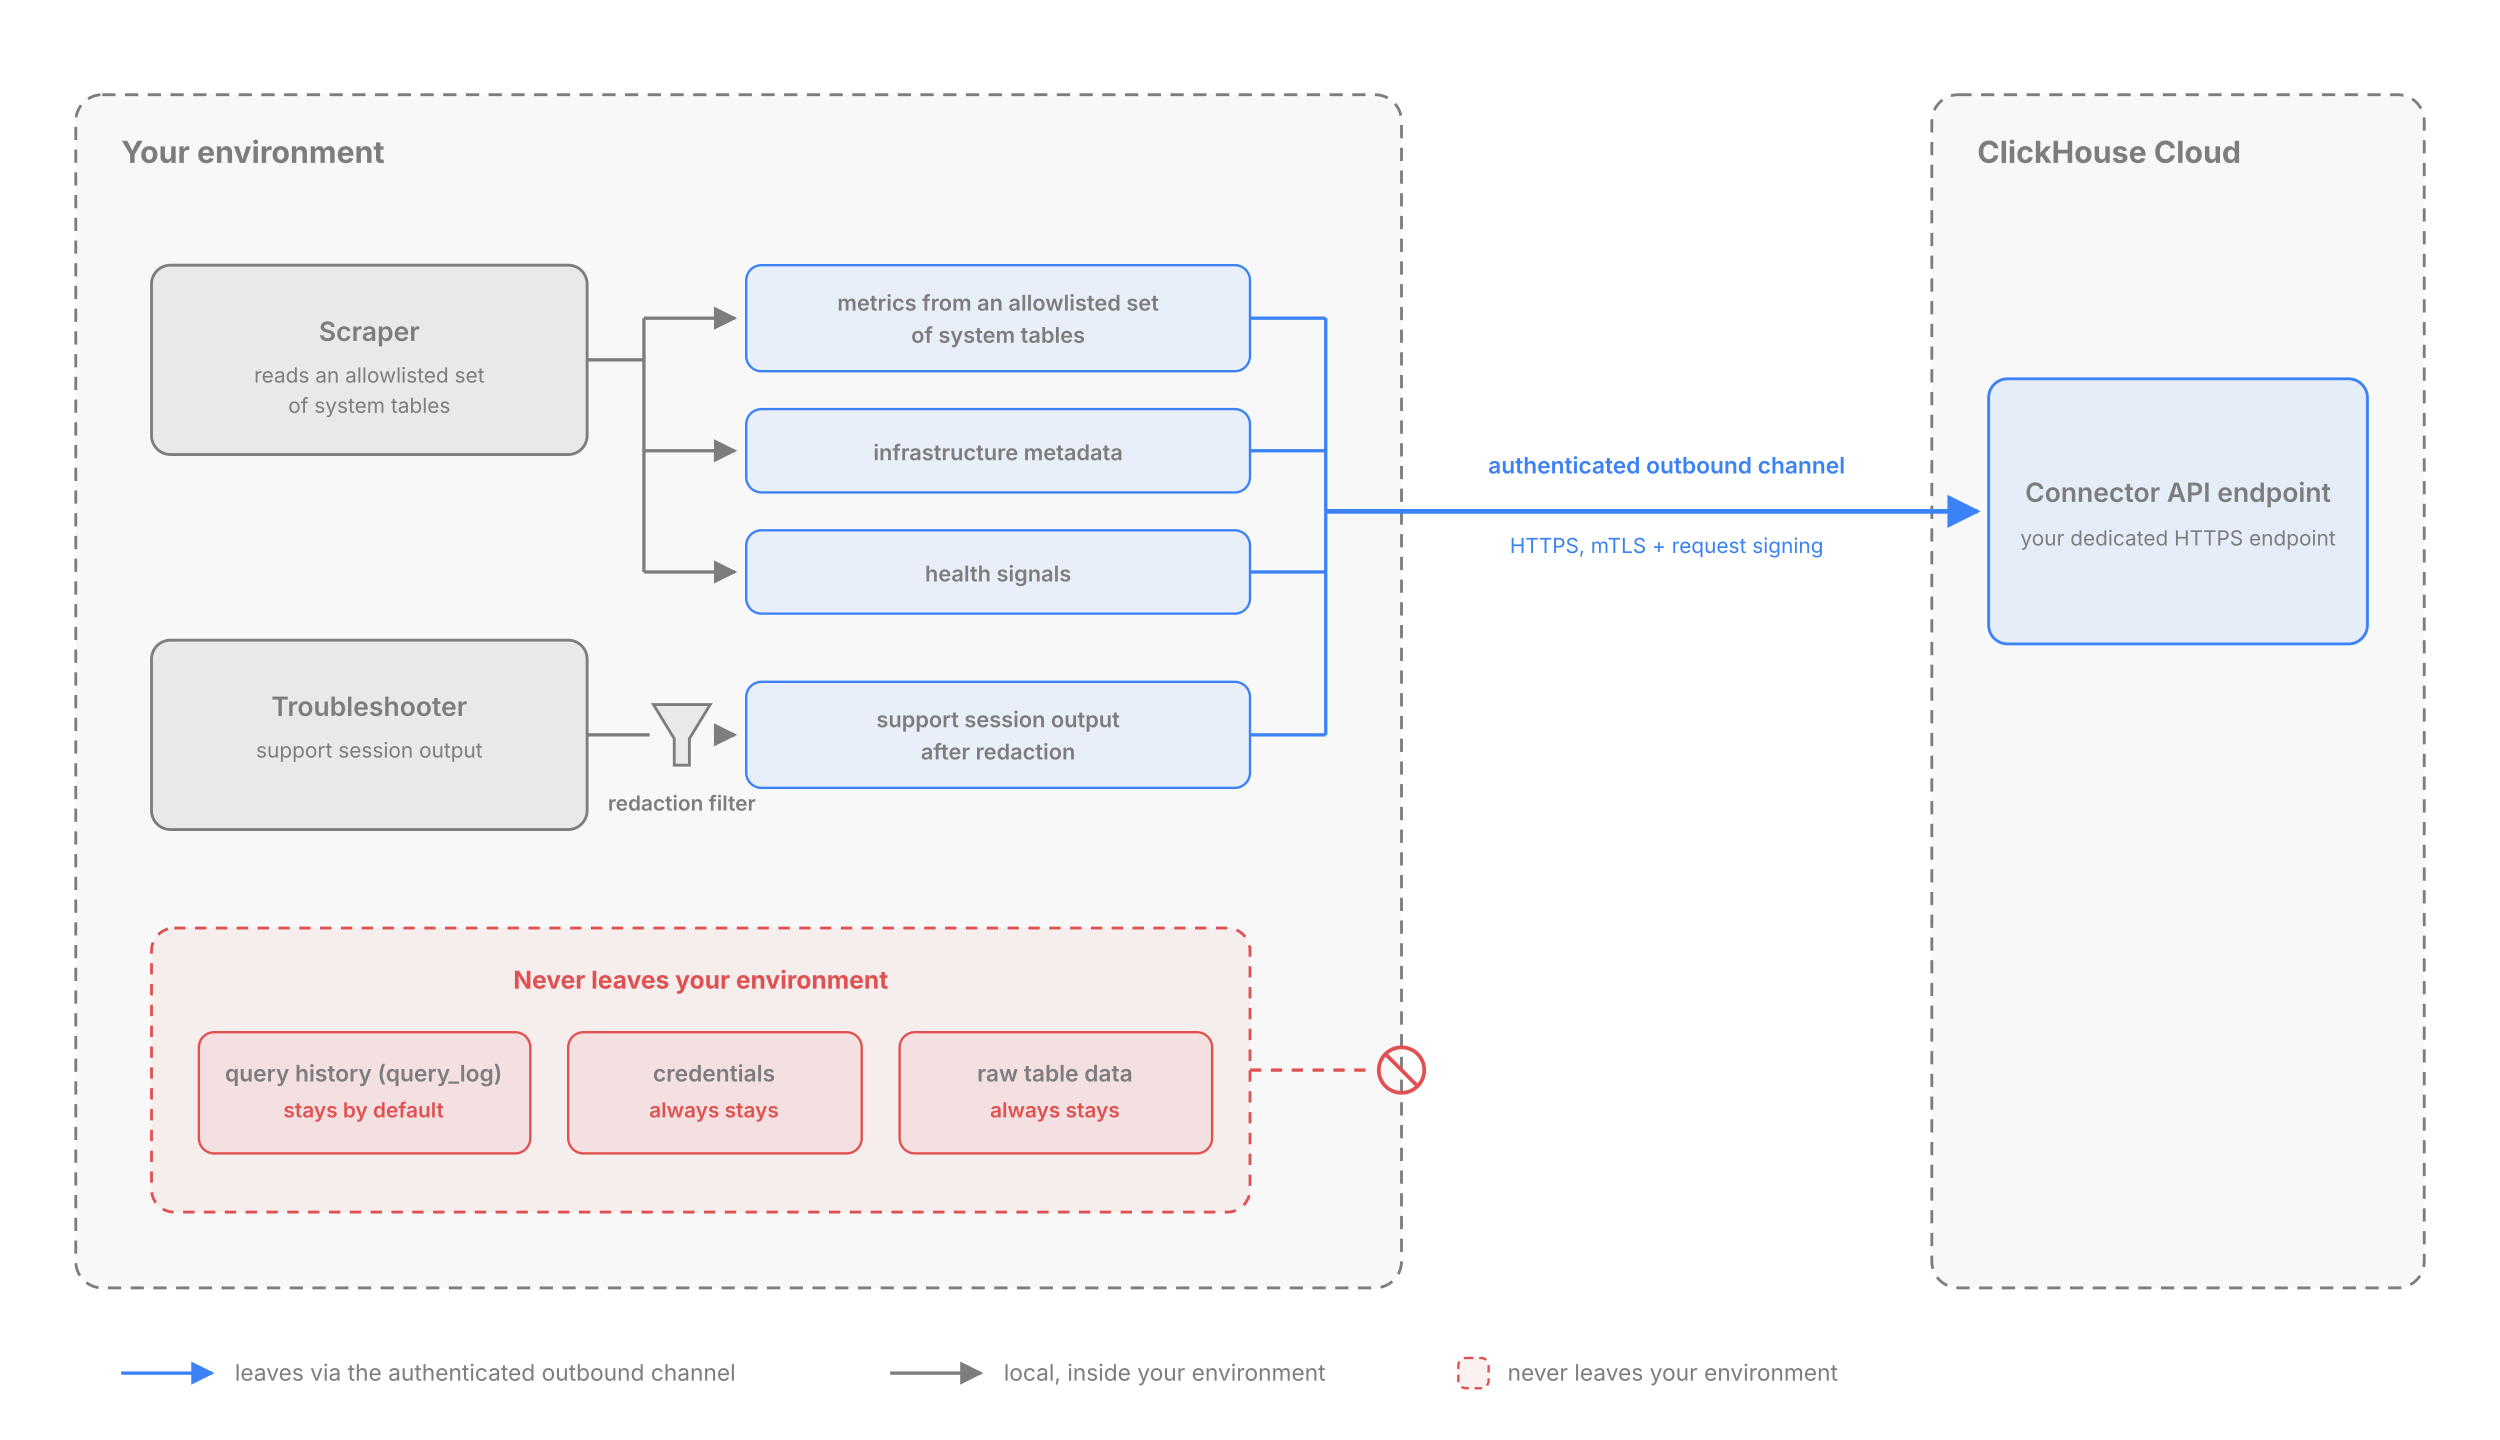
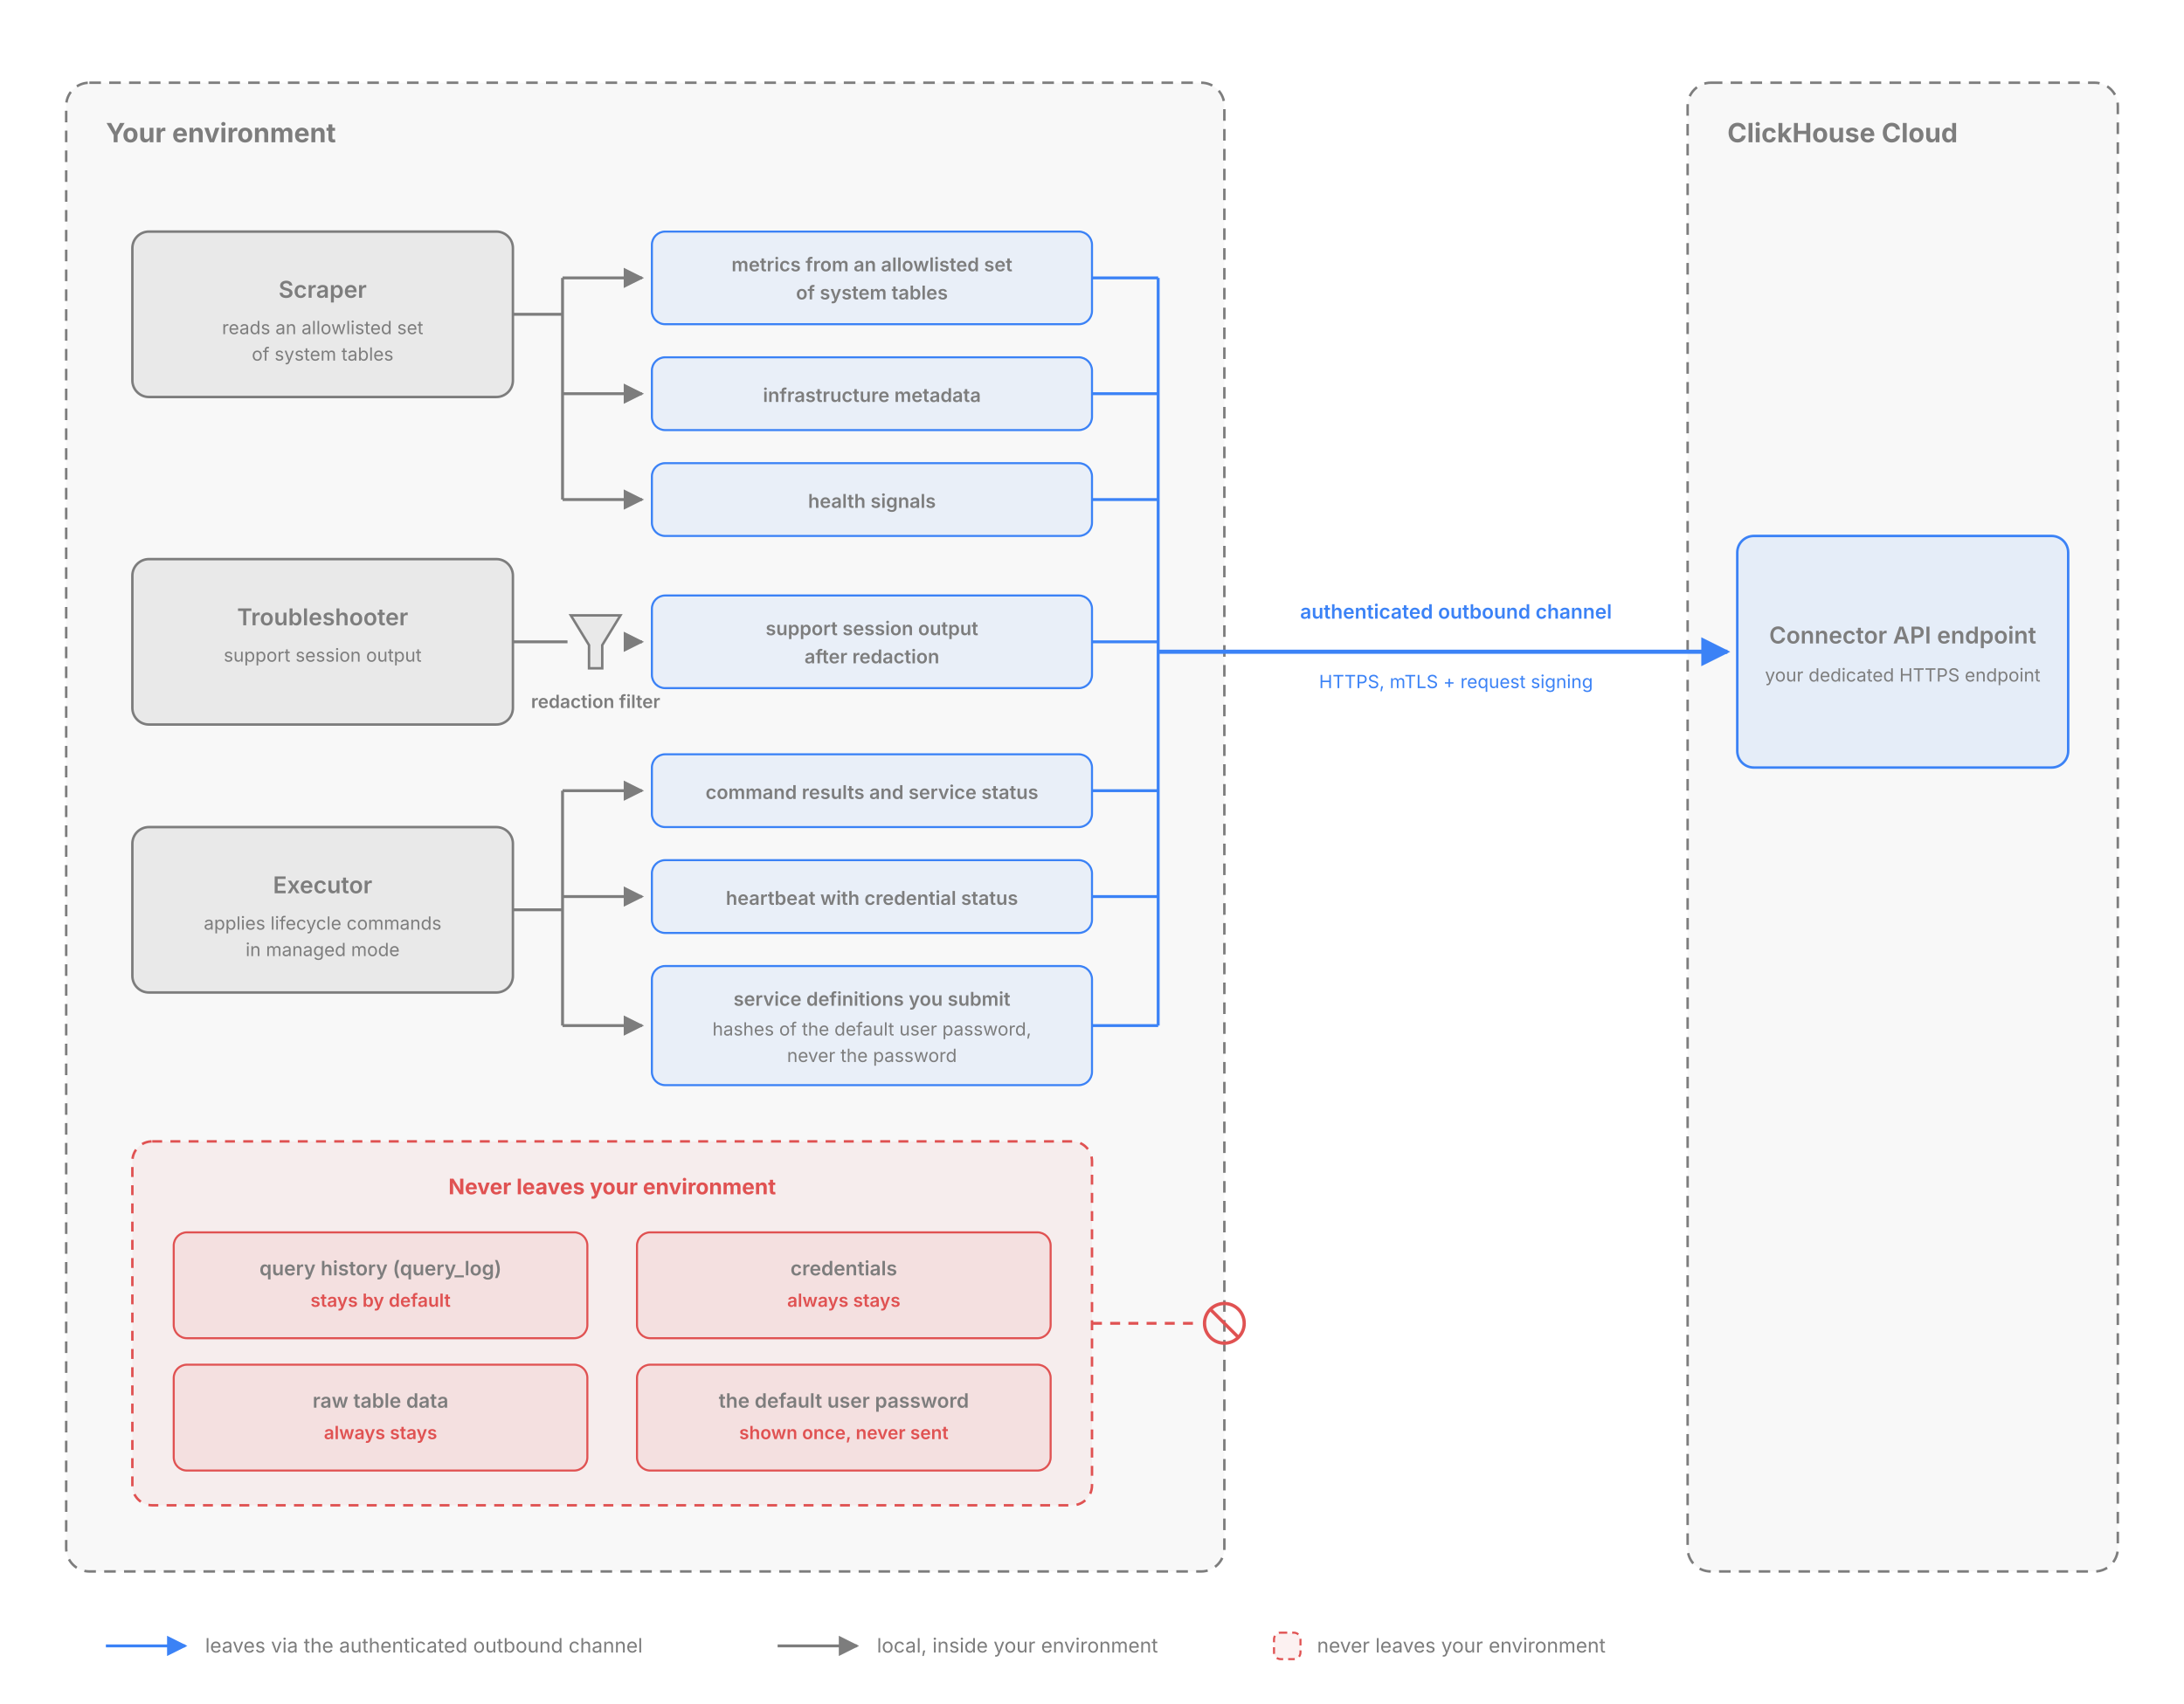
- <svg xmlns="http://www.w3.org/2000/svg" viewBox="0 0 1320 760" font-family="Inter, -apple-system, 'Segoe UI', sans-serif">
+ <svg xmlns="http://www.w3.org/2000/svg" viewBox="0 0 1320 1030" font-family="Inter, -apple-system, 'Segoe UI', sans-serif">
  <defs>
    <marker id="ah-n" viewBox="0 0 10 10" refX="9" refY="5" markerWidth="7" markerHeight="7" orient="auto-start-reverse">
      <path d="M0 0 L10 5 L0 10 z" fill="#7d7d7d" />
    </marker>
    <marker id="ah-a" viewBox="0 0 10 10" refX="9" refY="5" markerWidth="7" markerHeight="7" orient="auto-start-reverse">
      <path d="M0 0 L10 5 L0 10 z" fill="#3b82f6" />
    </marker>
  </defs>
-   <rect x="40" y="50" width="700" height="630" rx="14" fill="#8a8a8a" fill-opacity="0.06" stroke="#7d7d7d" stroke-width="1.5" stroke-dasharray="7 5" />
+   <rect x="40" y="50" width="700" height="900" rx="14" fill="#8a8a8a" fill-opacity="0.06" stroke="#7d7d7d" stroke-width="1.5" stroke-dasharray="7 5" />
  <text x="64" y="86" font-size="16" font-weight="700" fill="#7d7d7d">Your environment</text>
-   <rect x="1020" y="50" width="260" height="630" rx="14" fill="#8a8a8a" fill-opacity="0.06" stroke="#7d7d7d" stroke-width="1.5" stroke-dasharray="7 5" />
+   <rect x="1020" y="50" width="260" height="900" rx="14" fill="#8a8a8a" fill-opacity="0.06" stroke="#7d7d7d" stroke-width="1.5" stroke-dasharray="7 5" />
  <text x="1044" y="86" font-size="16" font-weight="700" fill="#7d7d7d">ClickHouse Cloud</text>
  <rect x="80" y="140" width="230" height="100" rx="10" fill="#8a8a8a" fill-opacity="0.14" stroke="#7d7d7d" stroke-width="1.5" />
  <text x="195" y="180" text-anchor="middle" font-size="14" font-weight="600" fill="#7d7d7d">Scraper</text>
  <text x="195" y="202" text-anchor="middle" font-size="11" fill="#7d7d7d">reads an allowlisted set</text>
  <text x="195" y="218" text-anchor="middle" font-size="11" fill="#7d7d7d">of system tables</text>
  <rect x="80" y="338" width="230" height="100" rx="10" fill="#8a8a8a" fill-opacity="0.14" stroke="#7d7d7d" stroke-width="1.5" />
  <text x="195" y="378" text-anchor="middle" font-size="14" font-weight="600" fill="#7d7d7d">Troubleshooter</text>
  <text x="195" y="400" text-anchor="middle" font-size="11" fill="#7d7d7d">support session output</text>
+   <rect x="80" y="500" width="230" height="100" rx="10" fill="#8a8a8a" fill-opacity="0.14" stroke="#7d7d7d" stroke-width="1.5" />
+   <text x="195" y="540" text-anchor="middle" font-size="14" font-weight="600" fill="#7d7d7d">Executor</text>
+   <text x="195" y="562" text-anchor="middle" font-size="11" fill="#7d7d7d">applies lifecycle commands</text>
+   <text x="195" y="578" text-anchor="middle" font-size="11" fill="#7d7d7d">in managed mode</text>
  <path d="M310 190 L340 190" fill="none" stroke="#7d7d7d" stroke-width="1.75" />
  <path d="M340 168 L340 302" fill="none" stroke="#7d7d7d" stroke-width="1.75" />
  <path d="M340 168 L388 168" fill="none" stroke="#7d7d7d" stroke-width="1.75" marker-end="url(#ah-n)" />
  <path d="M340 238 L388 238" fill="none" stroke="#7d7d7d" stroke-width="1.75" marker-end="url(#ah-n)" />
  <path d="M340 302 L388 302" fill="none" stroke="#7d7d7d" stroke-width="1.75" marker-end="url(#ah-n)" />
  <line x1="310" y1="388" x2="343" y2="388" stroke="#7d7d7d" stroke-width="1.75" />
  <path d="M345 372 L375 372 L364 390 L364 404 L356 404 L356 390 Z" fill="#8a8a8a" fill-opacity="0.14" stroke="#7d7d7d" stroke-width="1.5" />
  <line x1="377" y1="388" x2="388" y2="388" stroke="#7d7d7d" stroke-width="1.75" marker-end="url(#ah-n)" />
  <text x="360" y="428" text-anchor="middle" font-size="11" font-weight="600" fill="#7d7d7d">redaction filter</text>
+   <path d="M310 550 L340 550" fill="none" stroke="#7d7d7d" stroke-width="1.75" />
+   <path d="M340 478 L340 620" fill="none" stroke="#7d7d7d" stroke-width="1.75" />
+   <path d="M340 478 L388 478" fill="none" stroke="#7d7d7d" stroke-width="1.75" marker-end="url(#ah-n)" />
+   <path d="M340 542 L388 542" fill="none" stroke="#7d7d7d" stroke-width="1.75" marker-end="url(#ah-n)" />
+   <path d="M340 620 L388 620" fill="none" stroke="#7d7d7d" stroke-width="1.75" marker-end="url(#ah-n)" />
  <rect x="394" y="140" width="266" height="56" rx="8" fill="#3b82f6" fill-opacity="0.08" stroke="#3b82f6" stroke-width="1.25" />
  <text x="527" y="164" text-anchor="middle" font-size="11.5" font-weight="600" fill="#7d7d7d">metrics from an allowlisted set</text>
  <text x="527" y="181" text-anchor="middle" font-size="11.5" font-weight="600" fill="#7d7d7d">of system tables</text>
  <rect x="394" y="216" width="266" height="44" rx="8" fill="#3b82f6" fill-opacity="0.08" stroke="#3b82f6" stroke-width="1.25" />
  <text x="527" y="243" text-anchor="middle" font-size="11.5" font-weight="600" fill="#7d7d7d">infrastructure metadata</text>
  <rect x="394" y="280" width="266" height="44" rx="8" fill="#3b82f6" fill-opacity="0.08" stroke="#3b82f6" stroke-width="1.25" />
  <text x="527" y="307" text-anchor="middle" font-size="11.5" font-weight="600" fill="#7d7d7d">health signals</text>
  <rect x="394" y="360" width="266" height="56" rx="8" fill="#3b82f6" fill-opacity="0.08" stroke="#3b82f6" stroke-width="1.25" />
  <text x="527" y="384" text-anchor="middle" font-size="11.5" font-weight="600" fill="#7d7d7d">support session output</text>
  <text x="527" y="401" text-anchor="middle" font-size="11.5" font-weight="600" fill="#7d7d7d">after redaction</text>
+   <rect x="394" y="456" width="266" height="44" rx="8" fill="#3b82f6" fill-opacity="0.08" stroke="#3b82f6" stroke-width="1.25" />
+   <text x="527" y="483" text-anchor="middle" font-size="11.5" font-weight="600" fill="#7d7d7d">command results and service status</text>
+   <rect x="394" y="520" width="266" height="44" rx="8" fill="#3b82f6" fill-opacity="0.08" stroke="#3b82f6" stroke-width="1.25" />
+   <text x="527" y="547" text-anchor="middle" font-size="11.5" font-weight="600" fill="#7d7d7d">heartbeat with credential status</text>
+   <rect x="394" y="584" width="266" height="72" rx="8" fill="#3b82f6" fill-opacity="0.08" stroke="#3b82f6" stroke-width="1.25" />
+   <text x="527" y="608" text-anchor="middle" font-size="11.5" font-weight="600" fill="#7d7d7d">service definitions you submit</text>
+   <text x="527" y="626" text-anchor="middle" font-size="11" fill="#7d7d7d">hashes of the default user password,</text>
+   <text x="527" y="642" text-anchor="middle" font-size="11" fill="#7d7d7d">never the password</text>
  <line x1="660" y1="168" x2="700" y2="168" stroke="#3b82f6" stroke-width="1.75" />
  <line x1="660" y1="238" x2="700" y2="238" stroke="#3b82f6" stroke-width="1.75" />
  <line x1="660" y1="302" x2="700" y2="302" stroke="#3b82f6" stroke-width="1.75" />
  <line x1="660" y1="388" x2="700" y2="388" stroke="#3b82f6" stroke-width="1.75" />
-   <line x1="700" y1="168" x2="700" y2="388" stroke="#3b82f6" stroke-width="1.75" />
-   <line x1="700" y1="270" x2="1044" y2="270" stroke="#3b82f6" stroke-width="2.5" marker-end="url(#ah-a)" />
-   <text x="880" y="250" text-anchor="middle" font-size="12" font-weight="600" fill="#3b82f6">authenticated outbound channel</text>
-   <text x="880" y="292" text-anchor="middle" font-size="11" fill="#3b82f6">HTTPS, mTLS + request signing</text>
-   <rect x="1050" y="200" width="200" height="140" rx="10" fill="#3b82f6" fill-opacity="0.10" stroke="#3b82f6" stroke-width="1.5" />
-   <text x="1150" y="265" text-anchor="middle" font-size="14" font-weight="600" fill="#7d7d7d">Connector API endpoint</text>
-   <text x="1150" y="288" text-anchor="middle" font-size="11" fill="#7d7d7d">your dedicated HTTPS endpoint</text>
-   <rect x="80" y="490" width="580" height="150" rx="12" fill="#e05252" fill-opacity="0.06" stroke="#e05252" stroke-width="1.5" stroke-dasharray="6 5" />
-   <text x="370" y="522" text-anchor="middle" font-size="13" font-weight="700" fill="#e05252">Never leaves your environment</text>
-   <rect x="105" y="545" width="175" height="64" rx="8" fill="#e05252" fill-opacity="0.08" stroke="#e05252" stroke-width="1.25" />
-   <text x="192" y="571" text-anchor="middle" font-size="12" font-weight="600" fill="#7d7d7d">query history (query_log)</text>
-   <text x="192" y="590" text-anchor="middle" font-size="11" font-weight="600" fill="#e05252">stays by default</text>
-   <rect x="300" y="545" width="155" height="64" rx="8" fill="#e05252" fill-opacity="0.08" stroke="#e05252" stroke-width="1.25" />
-   <text x="377" y="571" text-anchor="middle" font-size="12" font-weight="600" fill="#7d7d7d">credentials</text>
-   <text x="377" y="590" text-anchor="middle" font-size="11" font-weight="600" fill="#e05252">always stays</text>
-   <rect x="475" y="545" width="165" height="64" rx="8" fill="#e05252" fill-opacity="0.08" stroke="#e05252" stroke-width="1.25" />
-   <text x="557" y="571" text-anchor="middle" font-size="12" font-weight="600" fill="#7d7d7d">raw table data</text>
-   <text x="557" y="590" text-anchor="middle" font-size="11" font-weight="600" fill="#e05252">always stays</text>
-   <line x1="660" y1="565" x2="722" y2="565" stroke="#e05252" stroke-width="1.75" stroke-dasharray="6 5" />
-   <circle cx="740" cy="565" r="12" fill="none" stroke="#e05252" stroke-width="2" />
-   <line x1="731.5" y1="556.5" x2="748.5" y2="573.5" stroke="#e05252" stroke-width="2" />
+   <line x1="660" y1="478" x2="700" y2="478" stroke="#3b82f6" stroke-width="1.75" />
+   <line x1="660" y1="542" x2="700" y2="542" stroke="#3b82f6" stroke-width="1.75" />
+   <line x1="660" y1="620" x2="700" y2="620" stroke="#3b82f6" stroke-width="1.75" />
+   <line x1="700" y1="168" x2="700" y2="620" stroke="#3b82f6" stroke-width="1.75" />
+   <line x1="700" y1="394" x2="1044" y2="394" stroke="#3b82f6" stroke-width="2.5" marker-end="url(#ah-a)" />
+   <text x="880" y="374" text-anchor="middle" font-size="12" font-weight="600" fill="#3b82f6">authenticated outbound channel</text>
+   <text x="880" y="416" text-anchor="middle" font-size="11" fill="#3b82f6">HTTPS, mTLS + request signing</text>
+   <rect x="1050" y="324" width="200" height="140" rx="10" fill="#3b82f6" fill-opacity="0.10" stroke="#3b82f6" stroke-width="1.5" />
+   <text x="1150" y="389" text-anchor="middle" font-size="14" font-weight="600" fill="#7d7d7d">Connector API endpoint</text>
+   <text x="1150" y="412" text-anchor="middle" font-size="11" fill="#7d7d7d">your dedicated HTTPS endpoint</text>
+   <rect x="80" y="690" width="580" height="220" rx="12" fill="#e05252" fill-opacity="0.06" stroke="#e05252" stroke-width="1.5" stroke-dasharray="6 5" />
+   <text x="370" y="722" text-anchor="middle" font-size="13" font-weight="700" fill="#e05252">Never leaves your environment</text>
+   <rect x="105" y="745" width="250" height="64" rx="8" fill="#e05252" fill-opacity="0.08" stroke="#e05252" stroke-width="1.25" />
+   <text x="230" y="771" text-anchor="middle" font-size="12" font-weight="600" fill="#7d7d7d">query history (query_log)</text>
+   <text x="230" y="790" text-anchor="middle" font-size="11" font-weight="600" fill="#e05252">stays by default</text>
+   <rect x="385" y="745" width="250" height="64" rx="8" fill="#e05252" fill-opacity="0.08" stroke="#e05252" stroke-width="1.25" />
+   <text x="510" y="771" text-anchor="middle" font-size="12" font-weight="600" fill="#7d7d7d">credentials</text>
+   <text x="510" y="790" text-anchor="middle" font-size="11" font-weight="600" fill="#e05252">always stays</text>
+   <rect x="105" y="825" width="250" height="64" rx="8" fill="#e05252" fill-opacity="0.08" stroke="#e05252" stroke-width="1.25" />
+   <text x="230" y="851" text-anchor="middle" font-size="12" font-weight="600" fill="#7d7d7d">raw table data</text>
+   <text x="230" y="870" text-anchor="middle" font-size="11" font-weight="600" fill="#e05252">always stays</text>
+   <rect x="385" y="825" width="250" height="64" rx="8" fill="#e05252" fill-opacity="0.08" stroke="#e05252" stroke-width="1.25" />
+   <text x="510" y="851" text-anchor="middle" font-size="12" font-weight="600" fill="#7d7d7d">the default user password</text>
+   <text x="510" y="870" text-anchor="middle" font-size="11" font-weight="600" fill="#e05252">shown once, never sent</text>
+   <line x1="660" y1="800" x2="722" y2="800" stroke="#e05252" stroke-width="1.75" stroke-dasharray="6 5" />
+   <circle cx="740" cy="800" r="12" fill="none" stroke="#e05252" stroke-width="2" />
+   <line x1="731.5" y1="791.5" x2="748.5" y2="808.5" stroke="#e05252" stroke-width="2" />
  <g>
-     <line x1="64" y1="725" x2="112" y2="725" stroke="#3b82f6" stroke-width="1.75" marker-end="url(#ah-a)" />
-     <text x="124" y="729" font-size="12" fill="#7d7d7d">leaves via the authenticated outbound channel</text>
-     <line x1="470" y1="725" x2="518" y2="725" stroke="#7d7d7d" stroke-width="1.75" marker-end="url(#ah-n)" />
-     <text x="530" y="729" font-size="12" fill="#7d7d7d">local, inside your environment</text>
-     <rect x="770" y="717" width="16" height="16" rx="4" fill="#e05252" fill-opacity="0.08" stroke="#e05252" stroke-width="1.25" stroke-dasharray="4 3" />
-     <text x="796" y="729" font-size="12" fill="#7d7d7d">never leaves your environment</text>
+     <line x1="64" y1="995" x2="112" y2="995" stroke="#3b82f6" stroke-width="1.75" marker-end="url(#ah-a)" />
+     <text x="124" y="999" font-size="12" fill="#7d7d7d">leaves via the authenticated outbound channel</text>
+     <line x1="470" y1="995" x2="518" y2="995" stroke="#7d7d7d" stroke-width="1.75" marker-end="url(#ah-n)" />
+     <text x="530" y="999" font-size="12" fill="#7d7d7d">local, inside your environment</text>
+     <rect x="770" y="987" width="16" height="16" rx="4" fill="#e05252" fill-opacity="0.08" stroke="#e05252" stroke-width="1.25" stroke-dasharray="4 3" />
+     <text x="796" y="999" font-size="12" fill="#7d7d7d">never leaves your environment</text>
  </g>
</svg>
